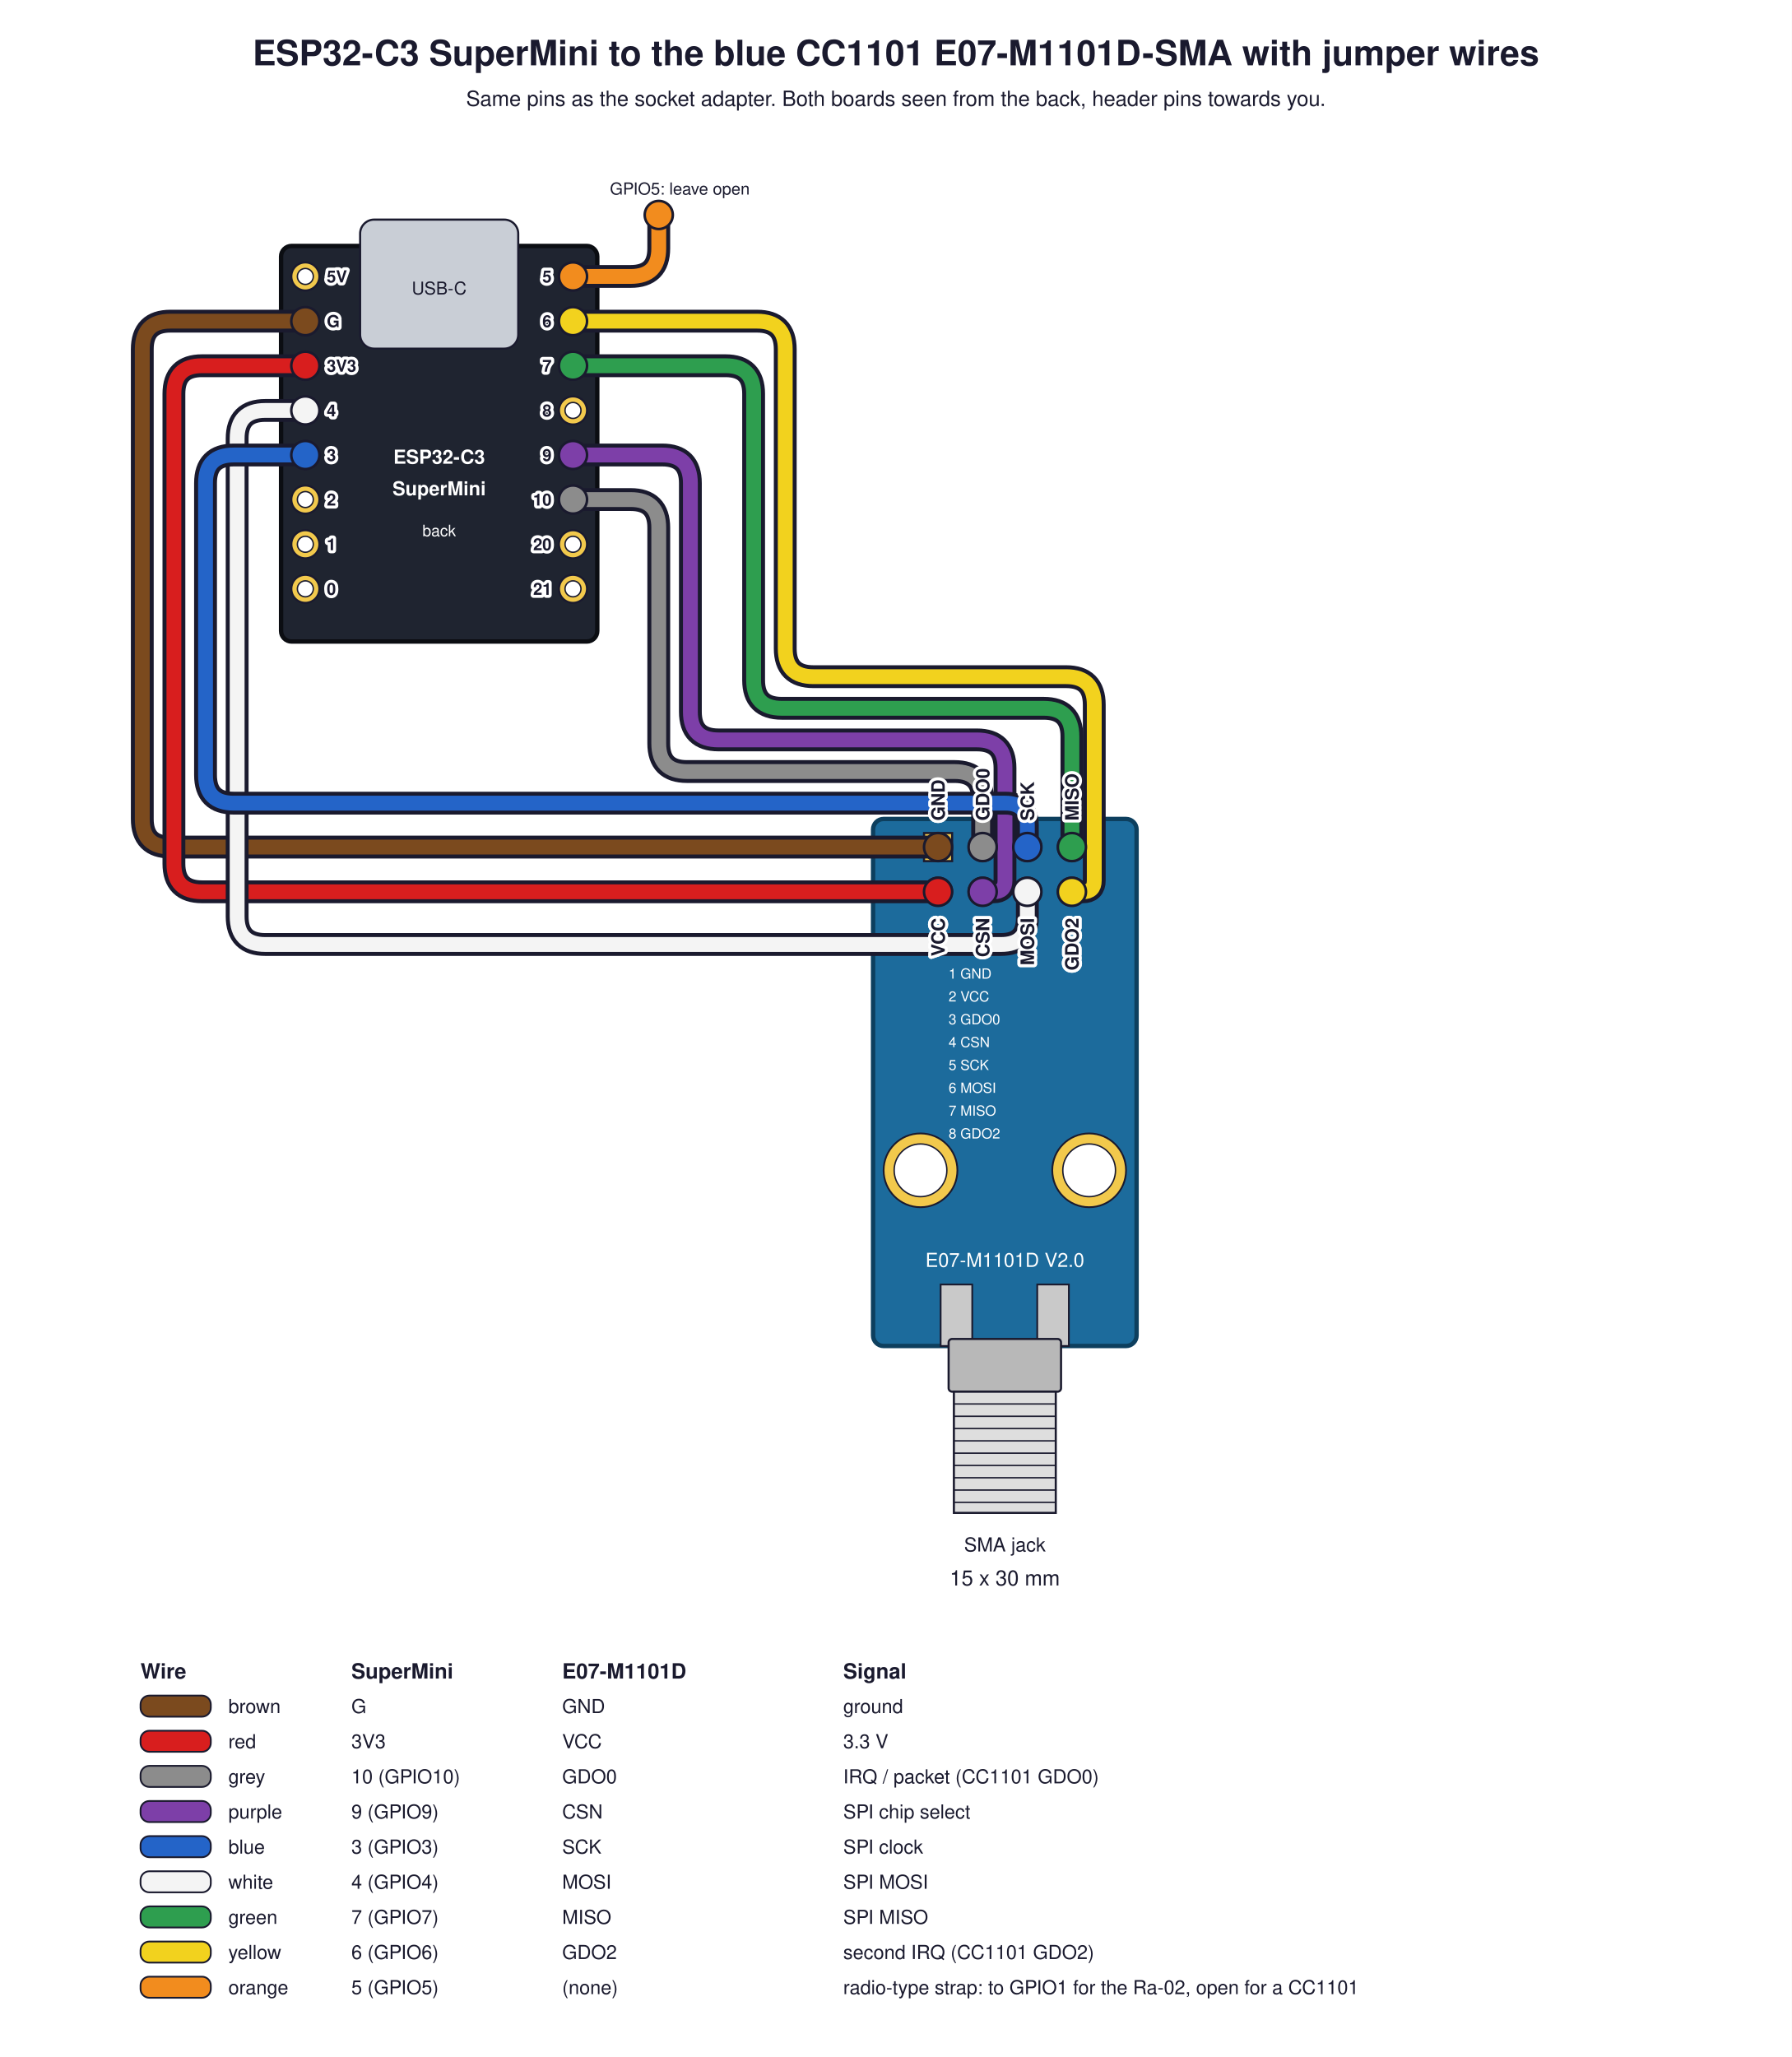
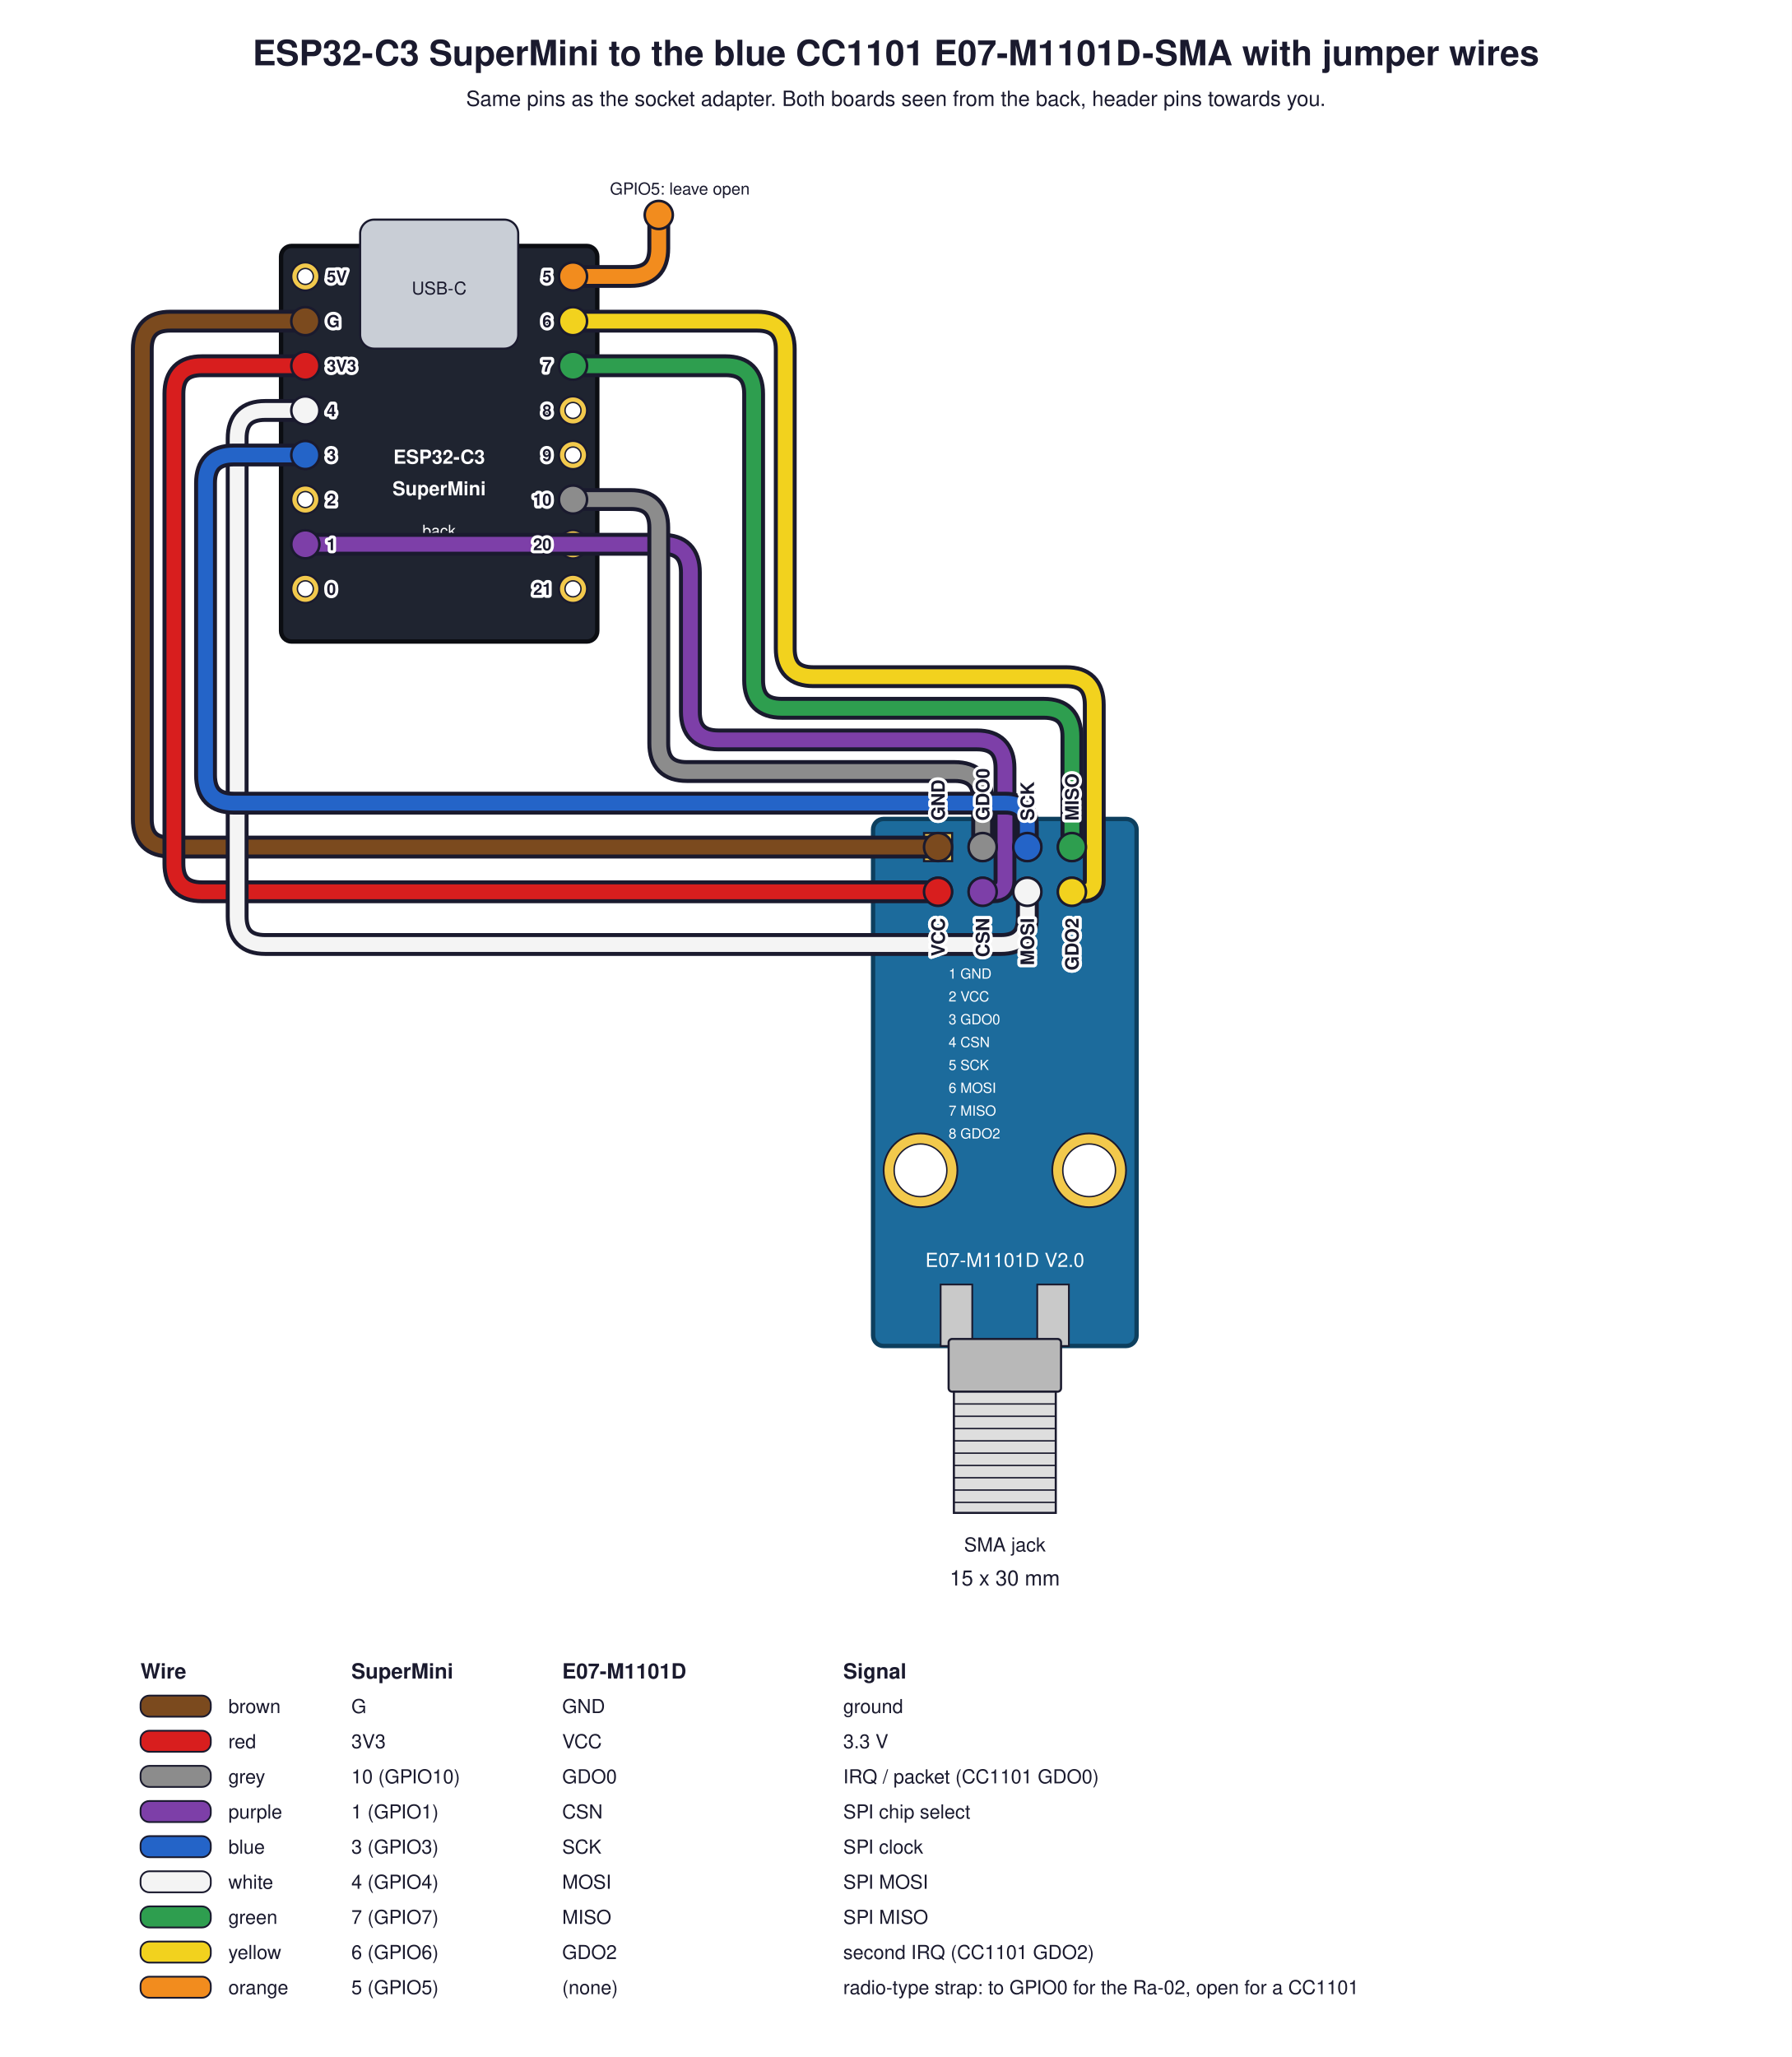
<svg xmlns="http://www.w3.org/2000/svg" width="1122" height="1288" viewBox="0 0 1122 1288">
  <rect width="100%" height="100%" fill="#ffffff" />
  <text x="561.0" y="33.0" font-size="22.0" font-family="Helvetica, Arial, sans-serif" font-weight="bold" fill="#1a1a2e" text-anchor="middle" dy="0.36em">ESP32-C3 SuperMini to the blue CC1101 E07-M1101D-SMA with jumper wires</text>
  <text x="561.0" y="61.6" font-size="13.2" font-family="Helvetica, Arial, sans-serif" fill="#1a1a2e" text-anchor="middle" dy="0.36em">Same pins as the socket adapter. Both boards seen from the back, header pins towards you.</text>
  <g transform="translate(546.7 512.8)">
    <text x="82.5" y="0.0" font-size="0.0" font-family="Helvetica, Arial, sans-serif" font-weight="bold" fill="#1a1a2e" text-anchor="middle" />
    <rect x="0.0" y="0.0" width="165.0" height="330.0" rx="6.6" fill="#1c6b9c" stroke="#0d3f5e" stroke-width="2.75" />
    <text x="82.5" y="475.2" font-size="13.2" font-family="Helvetica, Arial, sans-serif" font-weight="normal" fill="#1a1a2e" text-anchor="middle" dy="0.36em">15 x 30 mm</text>
    <rect x="31.9" y="8.8" width="17.6" height="17.6" rx="0.0" fill="#f2c94c" stroke="#1a1a2e" stroke-width="1.32" />
    <circle cx="40.7" cy="17.6" r="5.0" fill="#ffffff" stroke="#1a1a2e" stroke-width="0.88" />
    <text x="40.7" y="17.6" font-size="8.2" font-family="Helvetica, Arial, sans-serif" font-weight="bold" fill="#1a1a2e" text-anchor="middle" dy="0.36em">1</text>
    <text x="40.7" y="1.1" font-size="11.6" font-family="Helvetica, Arial, sans-serif" font-weight="bold" fill="#1a1a2e" text-anchor="start" dy="0.36em" transform="rotate(-90 40.7 1.1)" stroke="#ffffff" stroke-width="3.8" paint-order="stroke" stroke-linejoin="round">GND</text>
    <circle cx="40.7" cy="45.5" r="8.8" fill="#f2c94c" stroke="#1a1a2e" stroke-width="1.32" />
    <circle cx="40.7" cy="45.5" r="5.0" fill="#ffffff" stroke="#1a1a2e" stroke-width="0.88" />
    <text x="40.7" y="45.5" font-size="8.2" font-family="Helvetica, Arial, sans-serif" font-weight="bold" fill="#1a1a2e" text-anchor="middle" dy="0.36em">2</text>
    <text x="40.7" y="62.0" font-size="11.6" font-family="Helvetica, Arial, sans-serif" font-weight="bold" fill="#1a1a2e" text-anchor="end" dy="0.36em" transform="rotate(-90 40.7 62.0)" stroke="#ffffff" stroke-width="3.8" paint-order="stroke" stroke-linejoin="round">VCC</text>
    <circle cx="68.6" cy="17.6" r="8.8" fill="#f2c94c" stroke="#1a1a2e" stroke-width="1.32" />
    <circle cx="68.6" cy="17.6" r="5.0" fill="#ffffff" stroke="#1a1a2e" stroke-width="0.88" />
    <text x="68.6" y="17.6" font-size="8.2" font-family="Helvetica, Arial, sans-serif" font-weight="bold" fill="#1a1a2e" text-anchor="middle" dy="0.36em">3</text>
    <text x="68.6" y="1.1" font-size="11.6" font-family="Helvetica, Arial, sans-serif" font-weight="bold" fill="#1a1a2e" text-anchor="start" dy="0.36em" transform="rotate(-90 68.6 1.1)" stroke="#ffffff" stroke-width="3.8" paint-order="stroke" stroke-linejoin="round">GDO0</text>
    <circle cx="68.6" cy="45.5" r="8.8" fill="#f2c94c" stroke="#1a1a2e" stroke-width="1.32" />
    <circle cx="68.6" cy="45.5" r="5.0" fill="#ffffff" stroke="#1a1a2e" stroke-width="0.88" />
    <text x="68.6" y="45.5" font-size="8.2" font-family="Helvetica, Arial, sans-serif" font-weight="bold" fill="#1a1a2e" text-anchor="middle" dy="0.36em">4</text>
    <text x="68.6" y="62.0" font-size="11.6" font-family="Helvetica, Arial, sans-serif" font-weight="bold" fill="#1a1a2e" text-anchor="end" dy="0.36em" transform="rotate(-90 68.6 62.0)" stroke="#ffffff" stroke-width="3.8" paint-order="stroke" stroke-linejoin="round">CSN</text>
    <circle cx="96.6" cy="17.6" r="8.8" fill="#f2c94c" stroke="#1a1a2e" stroke-width="1.32" />
    <circle cx="96.6" cy="17.6" r="5.0" fill="#ffffff" stroke="#1a1a2e" stroke-width="0.88" />
    <text x="96.6" y="17.6" font-size="8.2" font-family="Helvetica, Arial, sans-serif" font-weight="bold" fill="#1a1a2e" text-anchor="middle" dy="0.36em">5</text>
    <text x="96.6" y="1.1" font-size="11.6" font-family="Helvetica, Arial, sans-serif" font-weight="bold" fill="#1a1a2e" text-anchor="start" dy="0.36em" transform="rotate(-90 96.6 1.1)" stroke="#ffffff" stroke-width="3.8" paint-order="stroke" stroke-linejoin="round">SCK</text>
    <circle cx="96.6" cy="45.5" r="8.8" fill="#f2c94c" stroke="#1a1a2e" stroke-width="1.32" />
    <circle cx="96.6" cy="45.5" r="5.0" fill="#ffffff" stroke="#1a1a2e" stroke-width="0.88" />
    <text x="96.6" y="45.5" font-size="8.2" font-family="Helvetica, Arial, sans-serif" font-weight="bold" fill="#1a1a2e" text-anchor="middle" dy="0.36em">6</text>
    <text x="96.6" y="62.0" font-size="11.6" font-family="Helvetica, Arial, sans-serif" font-weight="bold" fill="#1a1a2e" text-anchor="end" dy="0.36em" transform="rotate(-90 96.6 62.0)" stroke="#ffffff" stroke-width="3.8" paint-order="stroke" stroke-linejoin="round">MOSI</text>
    <circle cx="124.5" cy="17.6" r="8.8" fill="#f2c94c" stroke="#1a1a2e" stroke-width="1.32" />
    <circle cx="124.5" cy="17.6" r="5.0" fill="#ffffff" stroke="#1a1a2e" stroke-width="0.88" />
    <text x="124.5" y="17.6" font-size="8.2" font-family="Helvetica, Arial, sans-serif" font-weight="bold" fill="#1a1a2e" text-anchor="middle" dy="0.36em">7</text>
    <text x="124.5" y="1.1" font-size="11.6" font-family="Helvetica, Arial, sans-serif" font-weight="bold" fill="#1a1a2e" text-anchor="start" dy="0.36em" transform="rotate(-90 124.5 1.1)" stroke="#ffffff" stroke-width="3.8" paint-order="stroke" stroke-linejoin="round">MISO</text>
    <circle cx="124.5" cy="45.5" r="8.8" fill="#f2c94c" stroke="#1a1a2e" stroke-width="1.32" />
    <circle cx="124.5" cy="45.5" r="5.0" fill="#ffffff" stroke="#1a1a2e" stroke-width="0.88" />
    <text x="124.5" y="45.5" font-size="8.2" font-family="Helvetica, Arial, sans-serif" font-weight="bold" fill="#1a1a2e" text-anchor="middle" dy="0.36em">8</text>
    <text x="124.5" y="62.0" font-size="11.6" font-family="Helvetica, Arial, sans-serif" font-weight="bold" fill="#1a1a2e" text-anchor="end" dy="0.36em" transform="rotate(-90 124.5 62.0)" stroke="#ffffff" stroke-width="3.8" paint-order="stroke" stroke-linejoin="round">GDO2</text>
    <circle cx="135.3" cy="220.0" r="23.1" fill="#f2c94c" stroke="#1a1a2e" stroke-width="1.10" />
    <circle cx="135.3" cy="220.0" r="16.5" fill="#ffffff" stroke="#1a1a2e" stroke-width="0.88" />
    <circle cx="29.7" cy="220.0" r="23.1" fill="#f2c94c" stroke="#1a1a2e" stroke-width="1.10" />
    <circle cx="29.7" cy="220.0" r="16.5" fill="#ffffff" stroke="#1a1a2e" stroke-width="0.88" />
    <text x="47.3" y="96.8" font-size="8.8" font-family="Helvetica, Arial, sans-serif" font-weight="normal" fill="#ffffff" text-anchor="start" dy="0.36em">1 GND</text>
    <text x="47.3" y="111.1" font-size="8.8" font-family="Helvetica, Arial, sans-serif" font-weight="normal" fill="#ffffff" text-anchor="start" dy="0.36em">2 VCC</text>
    <text x="47.3" y="125.4" font-size="8.8" font-family="Helvetica, Arial, sans-serif" font-weight="normal" fill="#ffffff" text-anchor="start" dy="0.36em">3 GDO0</text>
    <text x="47.3" y="139.7" font-size="8.8" font-family="Helvetica, Arial, sans-serif" font-weight="normal" fill="#ffffff" text-anchor="start" dy="0.36em">4 CSN</text>
    <text x="47.3" y="154.0" font-size="8.8" font-family="Helvetica, Arial, sans-serif" font-weight="normal" fill="#ffffff" text-anchor="start" dy="0.36em">5 SCK</text>
    <text x="47.3" y="168.3" font-size="8.8" font-family="Helvetica, Arial, sans-serif" font-weight="normal" fill="#ffffff" text-anchor="start" dy="0.36em">6 MOSI</text>
    <text x="47.3" y="182.6" font-size="8.8" font-family="Helvetica, Arial, sans-serif" font-weight="normal" fill="#ffffff" text-anchor="start" dy="0.36em">7 MISO</text>
    <text x="47.3" y="196.9" font-size="8.8" font-family="Helvetica, Arial, sans-serif" font-weight="normal" fill="#ffffff" text-anchor="start" dy="0.36em">8 GDO2</text>
    <rect x="102.8" y="291.5" width="19.8" height="38.5" rx="0.0" fill="#c9c9c9" stroke="#1a1a2e" stroke-width="1.10" />
    <rect x="42.3" y="291.5" width="19.8" height="38.5" rx="0.0" fill="#c9c9c9" stroke="#1a1a2e" stroke-width="1.10" />
    <rect x="47.3" y="325.6" width="70.4" height="33.0" rx="2.2" fill="#b8b8b8" stroke="#1a1a2e" stroke-width="1.32" />
    <rect x="50.6" y="358.6" width="63.8" height="75.9" rx="0.0" fill="#dedede" stroke="#1a1a2e" stroke-width="1.32" />
    <line x1="114.4" y1="366.3" x2="50.6" y2="366.3" stroke="#1a1a2e" stroke-width="0.88" />
    <line x1="114.4" y1="374.0" x2="50.6" y2="374.0" stroke="#1a1a2e" stroke-width="0.88" />
    <line x1="114.4" y1="381.7" x2="50.6" y2="381.7" stroke="#1a1a2e" stroke-width="0.88" />
    <line x1="114.4" y1="389.4" x2="50.6" y2="389.4" stroke="#1a1a2e" stroke-width="0.88" />
    <line x1="114.4" y1="397.1" x2="50.6" y2="397.1" stroke="#1a1a2e" stroke-width="0.88" />
    <line x1="114.4" y1="404.8" x2="50.6" y2="404.8" stroke="#1a1a2e" stroke-width="0.88" />
    <line x1="114.4" y1="412.5" x2="50.6" y2="412.5" stroke="#1a1a2e" stroke-width="0.88" />
    <line x1="114.4" y1="420.2" x2="50.6" y2="420.2" stroke="#1a1a2e" stroke-width="0.88" />
    <line x1="114.4" y1="427.9" x2="50.6" y2="427.9" stroke="#1a1a2e" stroke-width="0.88" />
    <text x="82.5" y="454.3" font-size="12.1" font-family="Helvetica, Arial, sans-serif" font-weight="normal" fill="#1a1a2e" text-anchor="middle" dy="0.36em">SMA jack</text>
    <text x="82.5" y="276.1" font-size="12.1" font-family="Helvetica, Arial, sans-serif" font-weight="normal" fill="#ffffff" text-anchor="middle" dy="0.36em">E07-M1101D V2.0</text>
  </g>
  <g transform="translate(176.0 154.0)">
    <text x="99.0" y="0.0" font-size="0.0" font-family="Helvetica, Arial, sans-serif" font-weight="bold" fill="#1a1a2e" text-anchor="middle" />
    <rect x="0.0" y="0.0" width="198.0" height="247.7" rx="6.6" fill="#1f2430" stroke="#0b0d12" stroke-width="2.75" />
    <rect x="49.5" y="-16.5" width="99.0" height="80.8" rx="8.8" fill="#c9ced6" stroke="#1a1a2e" stroke-width="1.32" />
    <text x="99.0" y="26.4" font-size="11.0" font-family="Helvetica, Arial, sans-serif" font-weight="normal" fill="#1a1a2e" text-anchor="middle" dy="0.36em">USB-C</text>
    <text x="99.0" y="132.0" font-size="12.1" font-family="Helvetica, Arial, sans-serif" font-weight="bold" fill="#ffffff" text-anchor="middle" dy="0.36em">ESP32-C3</text>
    <text x="99.0" y="151.8" font-size="12.1" font-family="Helvetica, Arial, sans-serif" font-weight="bold" fill="#ffffff" text-anchor="middle" dy="0.36em">SuperMini</text>
    <text x="99.0" y="178.2" font-size="9.9" font-family="Helvetica, Arial, sans-serif" font-weight="normal" fill="#ffffff" text-anchor="middle" dy="0.36em">back</text>
    <circle cx="182.8" cy="19.1" r="8.8" fill="#f2c94c" stroke="#1a1a2e" stroke-width="1.32" />
    <circle cx="182.8" cy="19.1" r="5.0" fill="#ffffff" stroke="#1a1a2e" stroke-width="0.88" />
    <text x="169.4" y="19.1" font-size="10.4" font-family="Helvetica, Arial, sans-serif" font-weight="bold" fill="#ffffff" text-anchor="end" dy="0.36em">5</text>
    <circle cx="15.2" cy="19.1" r="8.8" fill="#f2c94c" stroke="#1a1a2e" stroke-width="1.32" />
    <circle cx="15.2" cy="19.1" r="5.0" fill="#ffffff" stroke="#1a1a2e" stroke-width="0.88" />
    <text x="28.6" y="19.1" font-size="10.4" font-family="Helvetica, Arial, sans-serif" font-weight="bold" fill="#ffffff" text-anchor="start" dy="0.36em">5V</text>
    <circle cx="182.8" cy="47.1" r="8.8" fill="#f2c94c" stroke="#1a1a2e" stroke-width="1.32" />
    <circle cx="182.8" cy="47.1" r="5.0" fill="#ffffff" stroke="#1a1a2e" stroke-width="0.88" />
    <text x="169.4" y="47.1" font-size="10.4" font-family="Helvetica, Arial, sans-serif" font-weight="bold" fill="#ffffff" text-anchor="end" dy="0.36em">6</text>
    <circle cx="15.2" cy="47.1" r="8.8" fill="#f2c94c" stroke="#1a1a2e" stroke-width="1.32" />
    <circle cx="15.2" cy="47.1" r="5.0" fill="#ffffff" stroke="#1a1a2e" stroke-width="0.88" />
    <text x="28.6" y="47.1" font-size="10.4" font-family="Helvetica, Arial, sans-serif" font-weight="bold" fill="#ffffff" text-anchor="start" dy="0.36em">G</text>
    <circle cx="182.8" cy="75.0" r="8.8" fill="#f2c94c" stroke="#1a1a2e" stroke-width="1.32" />
    <circle cx="182.8" cy="75.0" r="5.0" fill="#ffffff" stroke="#1a1a2e" stroke-width="0.88" />
    <text x="169.4" y="75.0" font-size="10.4" font-family="Helvetica, Arial, sans-serif" font-weight="bold" fill="#ffffff" text-anchor="end" dy="0.36em">7</text>
    <circle cx="15.2" cy="75.0" r="8.8" fill="#f2c94c" stroke="#1a1a2e" stroke-width="1.32" />
    <circle cx="15.2" cy="75.0" r="5.0" fill="#ffffff" stroke="#1a1a2e" stroke-width="0.88" />
    <text x="28.6" y="75.0" font-size="10.4" font-family="Helvetica, Arial, sans-serif" font-weight="bold" fill="#ffffff" text-anchor="start" dy="0.36em">3V3</text>
    <circle cx="182.8" cy="103.0" r="8.8" fill="#f2c94c" stroke="#1a1a2e" stroke-width="1.32" />
    <circle cx="182.8" cy="103.0" r="5.0" fill="#ffffff" stroke="#1a1a2e" stroke-width="0.88" />
    <text x="169.4" y="103.0" font-size="10.4" font-family="Helvetica, Arial, sans-serif" font-weight="bold" fill="#ffffff" text-anchor="end" dy="0.36em">8</text>
    <circle cx="15.2" cy="103.0" r="8.8" fill="#f2c94c" stroke="#1a1a2e" stroke-width="1.32" />
    <circle cx="15.2" cy="103.0" r="5.0" fill="#ffffff" stroke="#1a1a2e" stroke-width="0.88" />
    <text x="28.6" y="103.0" font-size="10.4" font-family="Helvetica, Arial, sans-serif" font-weight="bold" fill="#ffffff" text-anchor="start" dy="0.36em">4</text>
    <circle cx="182.8" cy="130.9" r="8.8" fill="#f2c94c" stroke="#1a1a2e" stroke-width="1.32" />
    <circle cx="182.8" cy="130.9" r="5.0" fill="#ffffff" stroke="#1a1a2e" stroke-width="0.88" />
    <text x="169.4" y="130.9" font-size="10.4" font-family="Helvetica, Arial, sans-serif" font-weight="bold" fill="#ffffff" text-anchor="end" dy="0.36em">9</text>
    <circle cx="15.2" cy="130.9" r="8.8" fill="#f2c94c" stroke="#1a1a2e" stroke-width="1.32" />
    <circle cx="15.2" cy="130.9" r="5.0" fill="#ffffff" stroke="#1a1a2e" stroke-width="0.88" />
    <text x="28.6" y="130.9" font-size="10.4" font-family="Helvetica, Arial, sans-serif" font-weight="bold" fill="#ffffff" text-anchor="start" dy="0.36em">3</text>
    <circle cx="182.8" cy="158.8" r="8.8" fill="#f2c94c" stroke="#1a1a2e" stroke-width="1.32" />
    <circle cx="182.8" cy="158.8" r="5.0" fill="#ffffff" stroke="#1a1a2e" stroke-width="0.88" />
    <text x="169.4" y="158.8" font-size="10.4" font-family="Helvetica, Arial, sans-serif" font-weight="bold" fill="#ffffff" text-anchor="end" dy="0.36em">10</text>
    <circle cx="15.2" cy="158.8" r="8.8" fill="#f2c94c" stroke="#1a1a2e" stroke-width="1.32" />
    <circle cx="15.2" cy="158.8" r="5.0" fill="#ffffff" stroke="#1a1a2e" stroke-width="0.88" />
    <text x="28.6" y="158.8" font-size="10.4" font-family="Helvetica, Arial, sans-serif" font-weight="bold" fill="#ffffff" text-anchor="start" dy="0.36em">2</text>
    <circle cx="182.8" cy="186.8" r="8.8" fill="#f2c94c" stroke="#1a1a2e" stroke-width="1.32" />
    <circle cx="182.8" cy="186.8" r="5.0" fill="#ffffff" stroke="#1a1a2e" stroke-width="0.88" />
    <text x="169.4" y="186.8" font-size="10.4" font-family="Helvetica, Arial, sans-serif" font-weight="bold" fill="#ffffff" text-anchor="end" dy="0.36em">20</text>
    <circle cx="15.2" cy="186.8" r="8.8" fill="#f2c94c" stroke="#1a1a2e" stroke-width="1.32" />
    <circle cx="15.2" cy="186.8" r="5.0" fill="#ffffff" stroke="#1a1a2e" stroke-width="0.88" />
    <text x="28.6" y="186.8" font-size="10.4" font-family="Helvetica, Arial, sans-serif" font-weight="bold" fill="#ffffff" text-anchor="start" dy="0.36em">1</text>
    <circle cx="182.8" cy="214.7" r="8.8" fill="#f2c94c" stroke="#1a1a2e" stroke-width="1.32" />
    <circle cx="182.8" cy="214.7" r="5.0" fill="#ffffff" stroke="#1a1a2e" stroke-width="0.88" />
    <text x="169.4" y="214.7" font-size="10.4" font-family="Helvetica, Arial, sans-serif" font-weight="bold" fill="#ffffff" text-anchor="end" dy="0.36em">21</text>
    <circle cx="15.2" cy="214.7" r="8.8" fill="#f2c94c" stroke="#1a1a2e" stroke-width="1.32" />
    <circle cx="15.2" cy="214.7" r="5.0" fill="#ffffff" stroke="#1a1a2e" stroke-width="0.88" />
    <text x="28.6" y="214.7" font-size="10.4" font-family="Helvetica, Arial, sans-serif" font-weight="bold" fill="#ffffff" text-anchor="start" dy="0.36em">0</text>
  </g>
  <path d="M 358.8 201.1 L 474.1 201.1 Q 491.7 201.1 491.7 218.7 L 491.7 406.1 Q 491.7 423.7 509.3 423.7 L 667.6 423.7 Q 685.2 423.7 685.2 441.3 L 685.2 551.4 Q 685.2 558.4 678.2 558.4 L 671.2 558.4" fill="none" stroke="#1a1a2e" stroke-width="14.3" stroke-linecap="round" />
  <path d="M 358.8 201.1 L 474.1 201.1 Q 491.7 201.1 491.7 218.7 L 491.7 406.1 Q 491.7 423.7 509.3 423.7 L 667.6 423.7 Q 685.2 423.7 685.2 441.3 L 685.2 551.4 Q 685.2 558.4 678.2 558.4 L 671.2 558.4" fill="none" stroke="#f2d21e" stroke-width="9.3" stroke-linecap="round" />
  <circle cx="358.8" cy="201.1" r="8.8" fill="#f2d21e" stroke="#1a1a2e" stroke-width="1.6" />
  <circle cx="671.2" cy="558.4" r="8.8" fill="#f2d21e" stroke="#1a1a2e" stroke-width="1.6" />
  <path d="M 358.8 229.0 L 454.3 229.0 Q 471.9 229.0 471.9 246.6 L 471.9 425.9 Q 471.9 443.5 489.5 443.5 L 653.6 443.5 Q 671.2 443.5 671.2 461.1 L 671.2 530.4" fill="none" stroke="#1a1a2e" stroke-width="14.3" stroke-linecap="round" />
  <path d="M 358.8 229.0 L 454.3 229.0 Q 471.9 229.0 471.9 246.6 L 471.9 425.9 Q 471.9 443.5 489.5 443.5 L 653.6 443.5 Q 671.2 443.5 671.2 461.1 L 671.2 530.4" fill="none" stroke="#2e9e4f" stroke-width="9.3" stroke-linecap="round" />
  <circle cx="358.8" cy="229.0" r="8.8" fill="#2e9e4f" stroke="#1a1a2e" stroke-width="1.6" />
  <circle cx="671.2" cy="530.4" r="8.8" fill="#2e9e4f" stroke="#1a1a2e" stroke-width="1.6" />
-   <path d="M 358.8 284.9 L 414.7 284.9 Q 432.3 284.9 432.3 302.5 L 432.3 445.7 Q 432.3 463.3 449.9 463.3 L 611.7 463.3 Q 629.3 463.3 629.3 480.9 L 629.3 551.4 Q 629.3 558.4 622.3 558.4 L 615.3 558.4" fill="none" stroke="#1a1a2e" stroke-width="14.3" stroke-linecap="round" />
-   <path d="M 358.8 284.9 L 414.7 284.9 Q 432.3 284.9 432.3 302.5 L 432.3 445.7 Q 432.3 463.3 449.9 463.3 L 611.7 463.3 Q 629.3 463.3 629.3 480.9 L 629.3 551.4 Q 629.3 558.4 622.3 558.4 L 615.3 558.4" fill="none" stroke="#7d3fa8" stroke-width="9.3" stroke-linecap="round" />
-   <circle cx="358.8" cy="284.9" r="8.8" fill="#7d3fa8" stroke="#1a1a2e" stroke-width="1.6" />
+   <path d="M 191.2 340.8 L 414.7 340.8 Q 432.3 340.8 432.3 358.4 L 432.3 445.7 Q 432.3 463.3 449.9 463.3 L 611.7 463.3 Q 629.3 463.3 629.3 480.9 L 629.3 551.4 Q 629.3 558.4 622.3 558.4 L 615.3 558.4" fill="none" stroke="#1a1a2e" stroke-width="14.3" stroke-linecap="round" />
+   <path d="M 191.2 340.8 L 414.7 340.8 Q 432.3 340.8 432.3 358.4 L 432.3 445.7 Q 432.3 463.3 449.9 463.3 L 611.7 463.3 Q 629.3 463.3 629.3 480.9 L 629.3 551.4 Q 629.3 558.4 622.3 558.4 L 615.3 558.4" fill="none" stroke="#7d3fa8" stroke-width="9.3" stroke-linecap="round" />
+   <circle cx="191.2" cy="340.8" r="8.8" fill="#7d3fa8" stroke="#1a1a2e" stroke-width="1.6" />
  <circle cx="615.3" cy="558.4" r="8.8" fill="#7d3fa8" stroke="#1a1a2e" stroke-width="1.6" />
  <path d="M 358.8 312.8 L 394.9 312.8 Q 412.5 312.8 412.5 330.4 L 412.5 465.5 Q 412.5 483.1 430.1 483.1 L 597.7 483.1 Q 615.3 483.1 615.3 500.7 L 615.3 530.4" fill="none" stroke="#1a1a2e" stroke-width="14.3" stroke-linecap="round" />
  <path d="M 358.8 312.8 L 394.9 312.8 Q 412.5 312.8 412.5 330.4 L 412.5 465.5 Q 412.5 483.1 430.1 483.1 L 597.7 483.1 Q 615.3 483.1 615.3 500.7 L 615.3 530.4" fill="none" stroke="#8c8c8c" stroke-width="9.3" stroke-linecap="round" />
  <circle cx="358.8" cy="312.8" r="8.8" fill="#8c8c8c" stroke="#1a1a2e" stroke-width="1.6" />
  <circle cx="615.3" cy="530.4" r="8.8" fill="#8c8c8c" stroke="#1a1a2e" stroke-width="1.6" />
  <path d="M 191.2 201.1 L 106.7 201.1 Q 89.1 201.1 89.1 218.7 L 89.1 512.8 Q 89.1 530.4 106.7 530.4 L 587.4 530.4" fill="none" stroke="#1a1a2e" stroke-width="14.3" stroke-linecap="round" />
  <path d="M 191.2 201.1 L 106.7 201.1 Q 89.1 201.1 89.1 218.7 L 89.1 512.8 Q 89.1 530.4 106.7 530.4 L 587.4 530.4" fill="none" stroke="#7b4a1e" stroke-width="9.3" stroke-linecap="round" />
  <circle cx="191.2" cy="201.1" r="8.8" fill="#7b4a1e" stroke="#1a1a2e" stroke-width="1.6" />
  <circle cx="587.4" cy="530.4" r="8.8" fill="#7b4a1e" stroke="#1a1a2e" stroke-width="1.6" />
  <path d="M 191.2 229.0 L 126.5 229.0 Q 108.9 229.0 108.9 246.6 L 108.9 540.8 Q 108.9 558.4 126.5 558.4 L 587.4 558.4" fill="none" stroke="#1a1a2e" stroke-width="14.3" stroke-linecap="round" />
  <path d="M 191.2 229.0 L 126.5 229.0 Q 108.9 229.0 108.9 246.6 L 108.9 540.8 Q 108.9 558.4 126.5 558.4 L 587.4 558.4" fill="none" stroke="#d81e1e" stroke-width="9.3" stroke-linecap="round" />
  <circle cx="191.2" cy="229.0" r="8.8" fill="#d81e1e" stroke="#1a1a2e" stroke-width="1.6" />
  <circle cx="587.4" cy="558.4" r="8.8" fill="#d81e1e" stroke="#1a1a2e" stroke-width="1.6" />
  <path d="M 191.2 257.0 L 166.1 257.0 Q 148.5 257.0 148.5 274.6 L 148.5 573.8 Q 148.5 591.4 166.1 591.4 L 626.8 591.4 Q 643.3 591.4 643.3 574.9 L 643.3 558.4" fill="none" stroke="#1a1a2e" stroke-width="14.3" stroke-linecap="round" />
  <path d="M 191.2 257.0 L 166.1 257.0 Q 148.5 257.0 148.5 274.6 L 148.5 573.8 Q 148.5 591.4 166.1 591.4 L 626.8 591.4 Q 643.3 591.4 643.3 574.9 L 643.3 558.4" fill="none" stroke="#f4f4f4" stroke-width="9.3" stroke-linecap="round" />
  <circle cx="191.2" cy="257.0" r="8.8" fill="#f4f4f4" stroke="#1a1a2e" stroke-width="1.6" />
  <circle cx="643.3" cy="558.4" r="8.8" fill="#f4f4f4" stroke="#1a1a2e" stroke-width="1.6" />
  <path d="M 191.2 284.9 L 146.3 284.9 Q 128.7 284.9 128.7 302.5 L 128.7 485.3 Q 128.7 502.9 146.3 502.9 L 629.5 502.9 Q 643.3 502.9 643.3 516.7 L 643.3 530.4" fill="none" stroke="#1a1a2e" stroke-width="14.3" stroke-linecap="round" />
  <path d="M 191.2 284.9 L 146.3 284.9 Q 128.7 284.9 128.7 302.5 L 128.7 485.3 Q 128.7 502.9 146.3 502.9 L 629.5 502.9 Q 643.3 502.9 643.3 516.7 L 643.3 530.4" fill="none" stroke="#2464c8" stroke-width="9.3" stroke-linecap="round" />
  <circle cx="191.2" cy="284.9" r="8.8" fill="#2464c8" stroke="#1a1a2e" stroke-width="1.6" />
  <circle cx="643.3" cy="530.4" r="8.8" fill="#2464c8" stroke="#1a1a2e" stroke-width="1.6" />
  <path d="M 358.8 173.1 L 394.9 173.1 Q 412.5 173.1 412.5 155.5 L 412.5 134.6" fill="none" stroke="#1a1a2e" stroke-width="14.3" stroke-linecap="round" />
  <path d="M 358.8 173.1 L 394.9 173.1 Q 412.5 173.1 412.5 155.5 L 412.5 134.6" fill="none" stroke="#f28c1e" stroke-width="9.3" stroke-linecap="round" />
  <circle cx="358.8" cy="173.1" r="8.8" fill="#f28c1e" stroke="#1a1a2e" stroke-width="1.6" />
  <circle cx="412.5" cy="134.6" r="8.8" fill="#f28c1e" stroke="#1a1a2e" stroke-width="1.6" />
  <text x="425.7" y="118.1" font-size="10.4" font-family="Helvetica, Arial, sans-serif" fill="#1a1a2e" text-anchor="middle" dy="0.36em">GPIO5: leave open</text>
  <g transform="translate(546.7 512.8)">
    <text x="82.5" y="0.0" font-size="0.0" font-family="Helvetica, Arial, sans-serif" font-weight="bold" fill="#1a1a2e" text-anchor="middle" />
    <text x="40.7" y="1.1" font-size="11.6" font-family="Helvetica, Arial, sans-serif" font-weight="bold" fill="#1a1a2e" text-anchor="start" dy="0.36em" transform="rotate(-90 40.7 1.1)" stroke="#ffffff" stroke-width="3.8" paint-order="stroke" stroke-linejoin="round">GND</text>
    <text x="40.7" y="62.0" font-size="11.6" font-family="Helvetica, Arial, sans-serif" font-weight="bold" fill="#1a1a2e" text-anchor="end" dy="0.36em" transform="rotate(-90 40.7 62.0)" stroke="#ffffff" stroke-width="3.8" paint-order="stroke" stroke-linejoin="round">VCC</text>
    <text x="68.6" y="1.1" font-size="11.6" font-family="Helvetica, Arial, sans-serif" font-weight="bold" fill="#1a1a2e" text-anchor="start" dy="0.36em" transform="rotate(-90 68.6 1.1)" stroke="#ffffff" stroke-width="3.8" paint-order="stroke" stroke-linejoin="round">GDO0</text>
    <text x="68.6" y="62.0" font-size="11.6" font-family="Helvetica, Arial, sans-serif" font-weight="bold" fill="#1a1a2e" text-anchor="end" dy="0.36em" transform="rotate(-90 68.6 62.0)" stroke="#ffffff" stroke-width="3.8" paint-order="stroke" stroke-linejoin="round">CSN</text>
    <text x="96.6" y="1.1" font-size="11.6" font-family="Helvetica, Arial, sans-serif" font-weight="bold" fill="#1a1a2e" text-anchor="start" dy="0.36em" transform="rotate(-90 96.6 1.1)" stroke="#ffffff" stroke-width="3.8" paint-order="stroke" stroke-linejoin="round">SCK</text>
    <text x="96.6" y="62.0" font-size="11.6" font-family="Helvetica, Arial, sans-serif" font-weight="bold" fill="#1a1a2e" text-anchor="end" dy="0.36em" transform="rotate(-90 96.6 62.0)" stroke="#ffffff" stroke-width="3.8" paint-order="stroke" stroke-linejoin="round">MOSI</text>
    <text x="124.5" y="1.1" font-size="11.6" font-family="Helvetica, Arial, sans-serif" font-weight="bold" fill="#1a1a2e" text-anchor="start" dy="0.36em" transform="rotate(-90 124.5 1.1)" stroke="#ffffff" stroke-width="3.8" paint-order="stroke" stroke-linejoin="round">MISO</text>
    <text x="124.5" y="62.0" font-size="11.6" font-family="Helvetica, Arial, sans-serif" font-weight="bold" fill="#1a1a2e" text-anchor="end" dy="0.36em" transform="rotate(-90 124.5 62.0)" stroke="#ffffff" stroke-width="3.8" paint-order="stroke" stroke-linejoin="round">GDO2</text>
  </g>
  <g transform="translate(176.0 154.0)">
    <text x="99.0" y="0.0" font-size="0.0" font-family="Helvetica, Arial, sans-serif" font-weight="bold" fill="#1a1a2e" text-anchor="middle" />
    <text x="169.4" y="19.1" font-size="10.4" font-family="Helvetica, Arial, sans-serif" font-weight="bold" fill="#1a1a2e" text-anchor="end" dy="0.36em" stroke="#ffffff" stroke-width="3.8" paint-order="stroke" stroke-linejoin="round">5</text>
    <text x="28.6" y="19.1" font-size="10.4" font-family="Helvetica, Arial, sans-serif" font-weight="bold" fill="#1a1a2e" text-anchor="start" dy="0.36em" stroke="#ffffff" stroke-width="3.8" paint-order="stroke" stroke-linejoin="round">5V</text>
    <text x="169.4" y="47.1" font-size="10.4" font-family="Helvetica, Arial, sans-serif" font-weight="bold" fill="#1a1a2e" text-anchor="end" dy="0.36em" stroke="#ffffff" stroke-width="3.8" paint-order="stroke" stroke-linejoin="round">6</text>
    <text x="28.6" y="47.1" font-size="10.4" font-family="Helvetica, Arial, sans-serif" font-weight="bold" fill="#1a1a2e" text-anchor="start" dy="0.36em" stroke="#ffffff" stroke-width="3.8" paint-order="stroke" stroke-linejoin="round">G</text>
    <text x="169.4" y="75.0" font-size="10.4" font-family="Helvetica, Arial, sans-serif" font-weight="bold" fill="#1a1a2e" text-anchor="end" dy="0.36em" stroke="#ffffff" stroke-width="3.8" paint-order="stroke" stroke-linejoin="round">7</text>
    <text x="28.6" y="75.0" font-size="10.4" font-family="Helvetica, Arial, sans-serif" font-weight="bold" fill="#1a1a2e" text-anchor="start" dy="0.36em" stroke="#ffffff" stroke-width="3.8" paint-order="stroke" stroke-linejoin="round">3V3</text>
    <text x="169.4" y="103.0" font-size="10.4" font-family="Helvetica, Arial, sans-serif" font-weight="bold" fill="#1a1a2e" text-anchor="end" dy="0.36em" stroke="#ffffff" stroke-width="3.8" paint-order="stroke" stroke-linejoin="round">8</text>
    <text x="28.6" y="103.0" font-size="10.4" font-family="Helvetica, Arial, sans-serif" font-weight="bold" fill="#1a1a2e" text-anchor="start" dy="0.36em" stroke="#ffffff" stroke-width="3.8" paint-order="stroke" stroke-linejoin="round">4</text>
    <text x="169.4" y="130.9" font-size="10.4" font-family="Helvetica, Arial, sans-serif" font-weight="bold" fill="#1a1a2e" text-anchor="end" dy="0.36em" stroke="#ffffff" stroke-width="3.8" paint-order="stroke" stroke-linejoin="round">9</text>
    <text x="28.6" y="130.9" font-size="10.4" font-family="Helvetica, Arial, sans-serif" font-weight="bold" fill="#1a1a2e" text-anchor="start" dy="0.36em" stroke="#ffffff" stroke-width="3.8" paint-order="stroke" stroke-linejoin="round">3</text>
    <text x="169.4" y="158.8" font-size="10.4" font-family="Helvetica, Arial, sans-serif" font-weight="bold" fill="#1a1a2e" text-anchor="end" dy="0.36em" stroke="#ffffff" stroke-width="3.8" paint-order="stroke" stroke-linejoin="round">10</text>
    <text x="28.6" y="158.8" font-size="10.4" font-family="Helvetica, Arial, sans-serif" font-weight="bold" fill="#1a1a2e" text-anchor="start" dy="0.36em" stroke="#ffffff" stroke-width="3.8" paint-order="stroke" stroke-linejoin="round">2</text>
    <text x="169.4" y="186.8" font-size="10.4" font-family="Helvetica, Arial, sans-serif" font-weight="bold" fill="#1a1a2e" text-anchor="end" dy="0.36em" stroke="#ffffff" stroke-width="3.8" paint-order="stroke" stroke-linejoin="round">20</text>
    <text x="28.6" y="186.8" font-size="10.4" font-family="Helvetica, Arial, sans-serif" font-weight="bold" fill="#1a1a2e" text-anchor="start" dy="0.36em" stroke="#ffffff" stroke-width="3.8" paint-order="stroke" stroke-linejoin="round">1</text>
    <text x="169.4" y="214.7" font-size="10.4" font-family="Helvetica, Arial, sans-serif" font-weight="bold" fill="#1a1a2e" text-anchor="end" dy="0.36em" stroke="#ffffff" stroke-width="3.8" paint-order="stroke" stroke-linejoin="round">21</text>
    <text x="28.6" y="214.7" font-size="10.4" font-family="Helvetica, Arial, sans-serif" font-weight="bold" fill="#1a1a2e" text-anchor="start" dy="0.36em" stroke="#ffffff" stroke-width="3.8" paint-order="stroke" stroke-linejoin="round">0</text>
  </g>
  <text x="88.0" y="1046.3" font-size="13.2" font-family="Helvetica, Arial, sans-serif" font-weight="bold" fill="#1a1a2e" dy="0.36em">Wire</text>
  <text x="220.0" y="1046.3" font-size="13.2" font-family="Helvetica, Arial, sans-serif" font-weight="bold" fill="#1a1a2e" dy="0.36em">SuperMini</text>
  <text x="352.0" y="1046.3" font-size="13.2" font-family="Helvetica, Arial, sans-serif" font-weight="bold" fill="#1a1a2e" dy="0.36em">E07-M1101D</text>
  <text x="528.0" y="1046.3" font-size="13.2" font-family="Helvetica, Arial, sans-serif" font-weight="bold" fill="#1a1a2e" dy="0.36em">Signal</text>
  <rect x="88.0" y="1061.7" width="44.0" height="13.2" fill="#7b4a1e" stroke="#1a1a2e" stroke-width="1.1" rx="5.5" />
  <text x="143.0" y="1068.3" font-size="12.1" font-family="Helvetica, Arial, sans-serif" fill="#1a1a2e" dy="0.36em">brown</text>
  <text x="220.0" y="1068.3" font-size="12.1" font-family="Helvetica, Arial, sans-serif" fill="#1a1a2e" dy="0.36em">G</text>
  <text x="352.0" y="1068.3" font-size="12.1" font-family="Helvetica, Arial, sans-serif" fill="#1a1a2e" dy="0.36em">GND</text>
  <text x="528.0" y="1068.3" font-size="12.1" font-family="Helvetica, Arial, sans-serif" fill="#1a1a2e" dy="0.36em">ground</text>
  <rect x="88.0" y="1083.7" width="44.0" height="13.2" fill="#d81e1e" stroke="#1a1a2e" stroke-width="1.1" rx="5.5" />
  <text x="143.0" y="1090.3" font-size="12.1" font-family="Helvetica, Arial, sans-serif" fill="#1a1a2e" dy="0.36em">red</text>
  <text x="220.0" y="1090.3" font-size="12.1" font-family="Helvetica, Arial, sans-serif" fill="#1a1a2e" dy="0.36em">3V3</text>
  <text x="352.0" y="1090.3" font-size="12.1" font-family="Helvetica, Arial, sans-serif" fill="#1a1a2e" dy="0.36em">VCC</text>
  <text x="528.0" y="1090.3" font-size="12.1" font-family="Helvetica, Arial, sans-serif" fill="#1a1a2e" dy="0.36em">3.3 V</text>
  <rect x="88.0" y="1105.7" width="44.0" height="13.2" fill="#8c8c8c" stroke="#1a1a2e" stroke-width="1.1" rx="5.5" />
  <text x="143.0" y="1112.3" font-size="12.1" font-family="Helvetica, Arial, sans-serif" fill="#1a1a2e" dy="0.36em">grey</text>
  <text x="220.0" y="1112.3" font-size="12.1" font-family="Helvetica, Arial, sans-serif" fill="#1a1a2e" dy="0.36em">10 (GPIO10)</text>
  <text x="352.0" y="1112.3" font-size="12.1" font-family="Helvetica, Arial, sans-serif" fill="#1a1a2e" dy="0.36em">GDO0</text>
  <text x="528.0" y="1112.3" font-size="12.1" font-family="Helvetica, Arial, sans-serif" fill="#1a1a2e" dy="0.36em">IRQ / packet (CC1101 GDO0)</text>
  <rect x="88.0" y="1127.7" width="44.0" height="13.2" fill="#7d3fa8" stroke="#1a1a2e" stroke-width="1.1" rx="5.5" />
  <text x="143.0" y="1134.3" font-size="12.1" font-family="Helvetica, Arial, sans-serif" fill="#1a1a2e" dy="0.36em">purple</text>
-   <text x="220.0" y="1134.3" font-size="12.1" font-family="Helvetica, Arial, sans-serif" fill="#1a1a2e" dy="0.36em">9 (GPIO9)</text>
+   <text x="220.0" y="1134.3" font-size="12.1" font-family="Helvetica, Arial, sans-serif" fill="#1a1a2e" dy="0.36em">1 (GPIO1)</text>
  <text x="352.0" y="1134.3" font-size="12.1" font-family="Helvetica, Arial, sans-serif" fill="#1a1a2e" dy="0.36em">CSN</text>
  <text x="528.0" y="1134.3" font-size="12.1" font-family="Helvetica, Arial, sans-serif" fill="#1a1a2e" dy="0.36em">SPI chip select</text>
  <rect x="88.0" y="1149.7" width="44.0" height="13.2" fill="#2464c8" stroke="#1a1a2e" stroke-width="1.1" rx="5.5" />
  <text x="143.0" y="1156.3" font-size="12.1" font-family="Helvetica, Arial, sans-serif" fill="#1a1a2e" dy="0.36em">blue</text>
  <text x="220.0" y="1156.3" font-size="12.1" font-family="Helvetica, Arial, sans-serif" fill="#1a1a2e" dy="0.36em">3 (GPIO3)</text>
  <text x="352.0" y="1156.3" font-size="12.1" font-family="Helvetica, Arial, sans-serif" fill="#1a1a2e" dy="0.36em">SCK</text>
  <text x="528.0" y="1156.3" font-size="12.1" font-family="Helvetica, Arial, sans-serif" fill="#1a1a2e" dy="0.36em">SPI clock</text>
  <rect x="88.0" y="1171.7" width="44.0" height="13.2" fill="#f4f4f4" stroke="#1a1a2e" stroke-width="1.1" rx="5.5" />
  <text x="143.0" y="1178.3" font-size="12.1" font-family="Helvetica, Arial, sans-serif" fill="#1a1a2e" dy="0.36em">white</text>
  <text x="220.0" y="1178.3" font-size="12.1" font-family="Helvetica, Arial, sans-serif" fill="#1a1a2e" dy="0.36em">4 (GPIO4)</text>
  <text x="352.0" y="1178.3" font-size="12.1" font-family="Helvetica, Arial, sans-serif" fill="#1a1a2e" dy="0.36em">MOSI</text>
  <text x="528.0" y="1178.3" font-size="12.1" font-family="Helvetica, Arial, sans-serif" fill="#1a1a2e" dy="0.36em">SPI MOSI</text>
  <rect x="88.0" y="1193.7" width="44.0" height="13.2" fill="#2e9e4f" stroke="#1a1a2e" stroke-width="1.1" rx="5.5" />
  <text x="143.0" y="1200.3" font-size="12.1" font-family="Helvetica, Arial, sans-serif" fill="#1a1a2e" dy="0.36em">green</text>
  <text x="220.0" y="1200.3" font-size="12.1" font-family="Helvetica, Arial, sans-serif" fill="#1a1a2e" dy="0.36em">7 (GPIO7)</text>
  <text x="352.0" y="1200.3" font-size="12.1" font-family="Helvetica, Arial, sans-serif" fill="#1a1a2e" dy="0.36em">MISO</text>
  <text x="528.0" y="1200.3" font-size="12.1" font-family="Helvetica, Arial, sans-serif" fill="#1a1a2e" dy="0.36em">SPI MISO</text>
  <rect x="88.0" y="1215.7" width="44.0" height="13.2" fill="#f2d21e" stroke="#1a1a2e" stroke-width="1.1" rx="5.5" />
  <text x="143.0" y="1222.3" font-size="12.1" font-family="Helvetica, Arial, sans-serif" fill="#1a1a2e" dy="0.36em">yellow</text>
  <text x="220.0" y="1222.3" font-size="12.1" font-family="Helvetica, Arial, sans-serif" fill="#1a1a2e" dy="0.36em">6 (GPIO6)</text>
  <text x="352.0" y="1222.3" font-size="12.1" font-family="Helvetica, Arial, sans-serif" fill="#1a1a2e" dy="0.36em">GDO2</text>
  <text x="528.0" y="1222.3" font-size="12.1" font-family="Helvetica, Arial, sans-serif" fill="#1a1a2e" dy="0.36em">second IRQ (CC1101 GDO2)</text>
  <rect x="88.0" y="1237.7" width="44.0" height="13.2" fill="#f28c1e" stroke="#1a1a2e" stroke-width="1.1" rx="5.5" />
  <text x="143.0" y="1244.3" font-size="12.1" font-family="Helvetica, Arial, sans-serif" fill="#1a1a2e" dy="0.36em">orange</text>
  <text x="220.0" y="1244.3" font-size="12.1" font-family="Helvetica, Arial, sans-serif" fill="#1a1a2e" dy="0.36em">5 (GPIO5)</text>
  <text x="352.0" y="1244.3" font-size="12.1" font-family="Helvetica, Arial, sans-serif" fill="#1a1a2e" dy="0.36em">(none)</text>
-   <text x="528.0" y="1244.3" font-size="12.1" font-family="Helvetica, Arial, sans-serif" fill="#1a1a2e" dy="0.36em">radio-type strap: to GPIO1 for the Ra-02, open for a CC1101</text>
+   <text x="528.0" y="1244.3" font-size="12.1" font-family="Helvetica, Arial, sans-serif" fill="#1a1a2e" dy="0.36em">radio-type strap: to GPIO0 for the Ra-02, open for a CC1101</text>
</svg>
